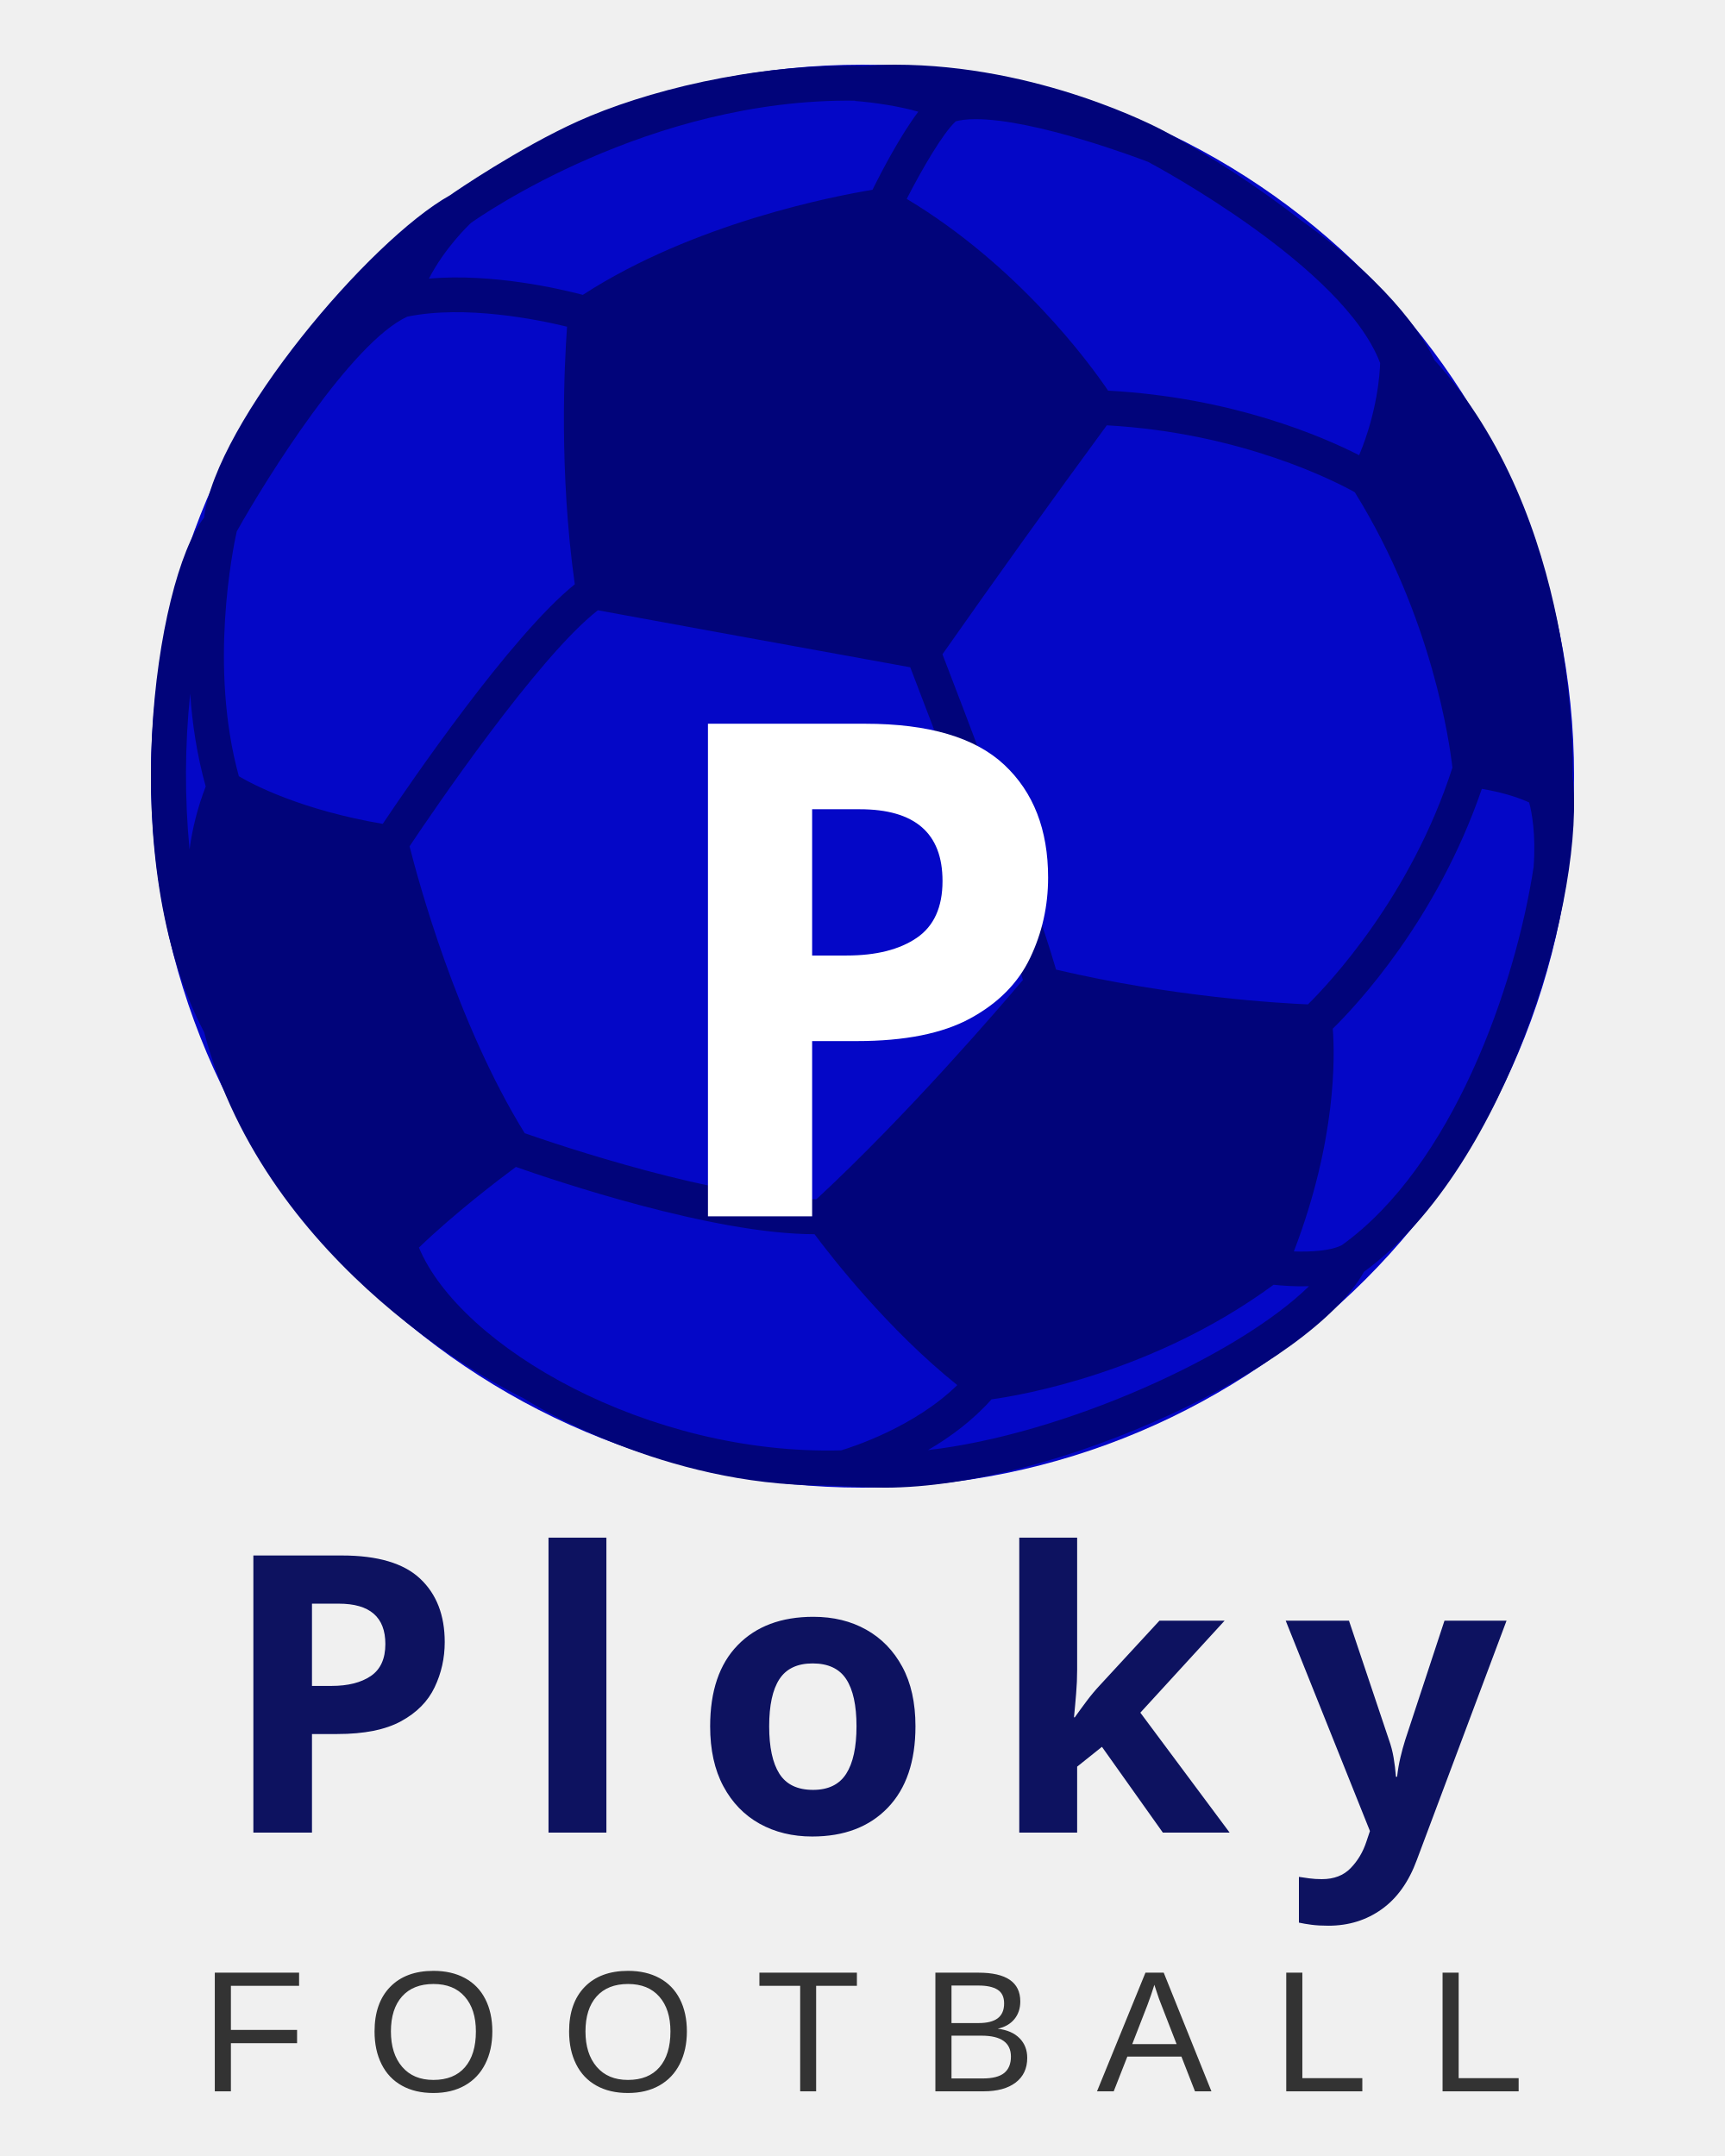
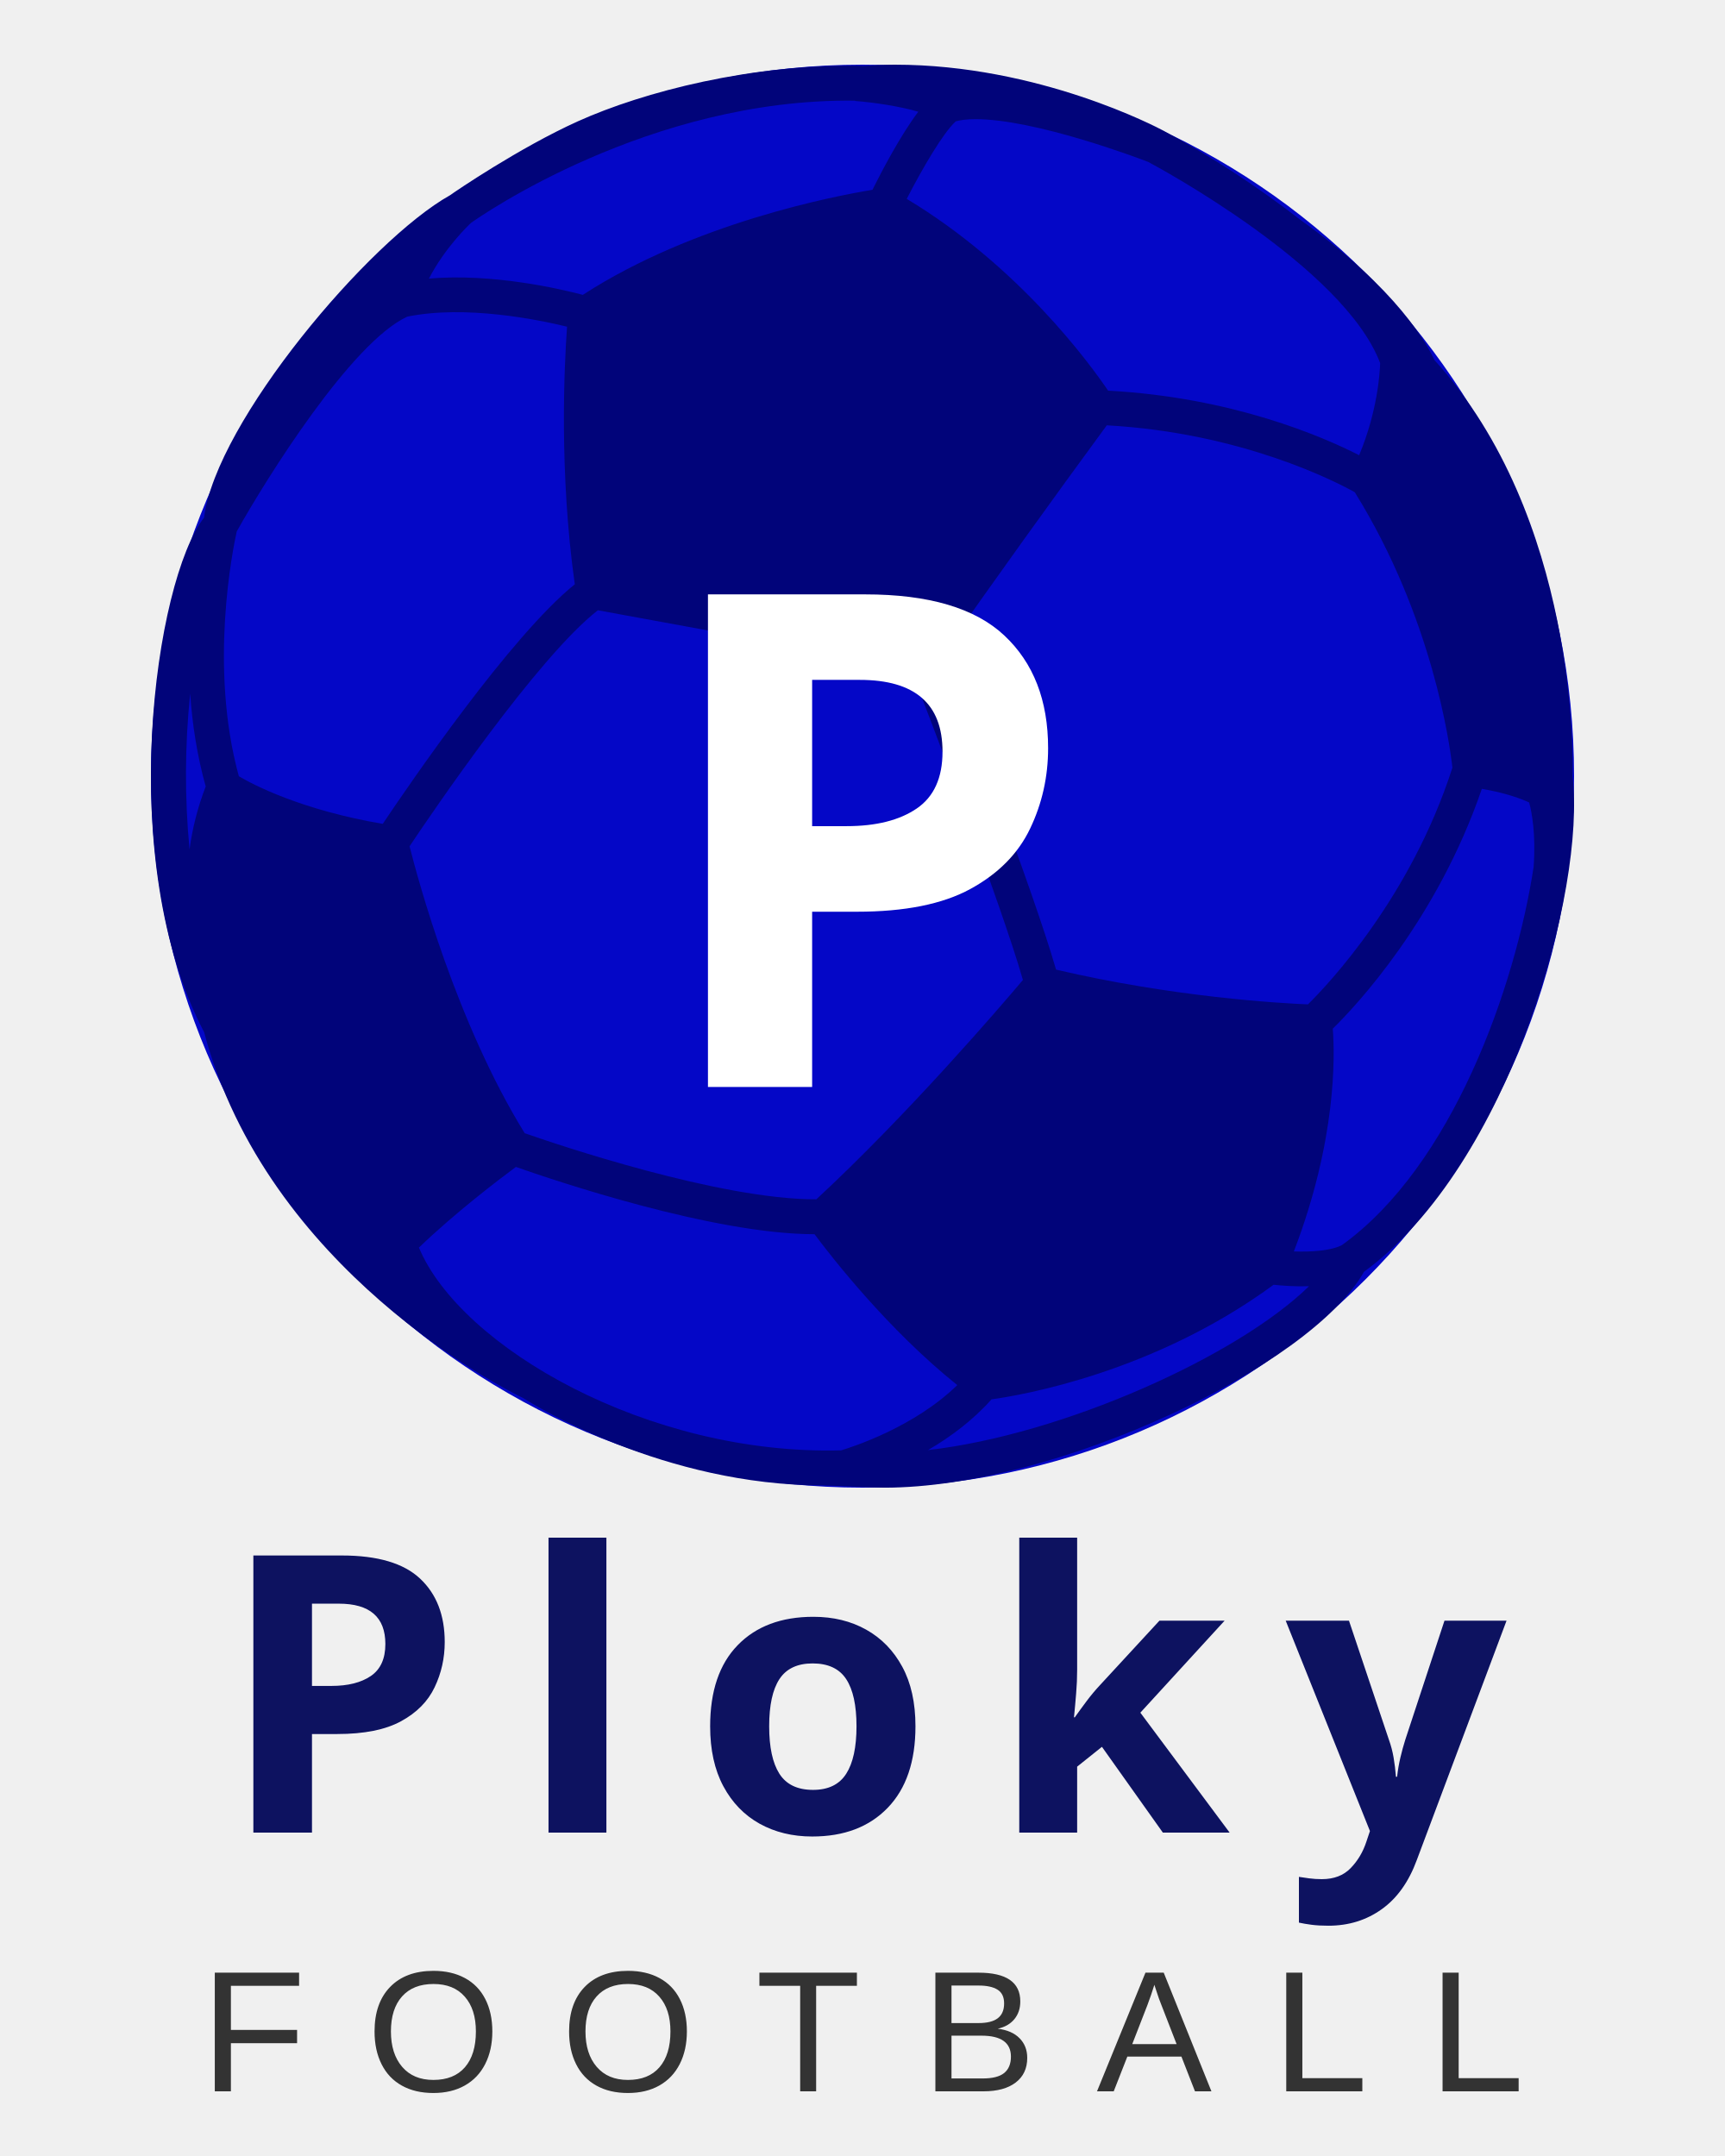
<svg xmlns="http://www.w3.org/2000/svg" viewBox="0 0 400 500">
  <defs>
    <clipPath id="ball-clip">
      <circle cx="200" cy="180" r="185" />
    </clipPath>
  </defs>
  <circle cx="200" cy="180" r="165" fill="#0407C7" />
  <g clip-path="url(#ball-clip)">
    <g transform="translate(200,180) scale(5.5) translate(-32,-32)">
      <path d="M61.934 31.992c.021-.713.209-10.904-5.822-17.538c-.268-.593-1.539-2.983-5.641-5.904a41.959 41.959 0 0 0-5.775-3.763l-.008-.004C44.432 4.646 39.43 2 33.359 2c-.461 0-.917.027-1.368.058V2.05c-4.629-.101-9.227 1.09-11.998 2.341c-2.458 1.11-5.187 2.971-5.384 3.115C11.205 9.41 4.75 17.051 4.239 21.1c-2.063 2.637-3.787 14.482.004 21.697c2.658 10.027 12.664 15.045 13.46 15.43c.484.309 5.937 3.68 12.636 3.68c.281 0 1.98.094 2.586.094c7.241 0 17.971-5.104 20.217-9.102c6.171-4.514 9.37-16.147 8.792-20.907M17.758 47.055c-2.869-4.641-4.504-10.705-4.854-12.098c.908-1.361 5.387-7.965 7.939-9.952c1.445.266 7.479 1.374 13.17 2.404c.715 1.853 3.852 10.029 4.75 13.185c-.99 1.174-4.879 5.702-8.708 9.248c-4.065.019-10.979-2.326-12.297-2.787M53.824 14.58c-.012.45-.119 2.05-.885 3.887c-1.521-.777-5.344-2.441-10.584-2.722c-.793-1.171-3.777-5.254-8.49-8.086c.645-1.262 1.543-2.801 2.068-3.27c.17-.048.434-.092.836-.092c2.527 0 6.893 1.655 7.273 1.802c.403.213 8.251 4.439 9.782 8.481M11.773 34.012c-3.423-.584-5.458-1.648-6.066-2.008c-1.273-4.617-.248-9.607-.09-10.322c1.256-2.246 4.832-7.971 7.191-9.058c2.445-.499 5.494.121 6.736.424c-.117 1.615-.342 6.127.326 10.862c-2.706 2.178-6.989 8.447-8.097 10.102M31.685 3.53c.768.057 1.895.225 2.667.454c-.77 1.024-1.559 2.542-1.932 3.292c-1.57.257-7.533 1.397-12.211 4.43c-.943-.25-3.791-.917-6.488-.687c.668-1.293 1.666-2.249 1.773-2.347c.371-.266 7.513-5.263 16.191-5.155v.013m19.096 38.093c-1.17-.048-5.678-.305-10.621-1.466c-.947-3.302-4.074-11.444-4.789-13.296a556.586 556.586 0 0 1 6.928-9.654c5.688.312 9.682 2.387 10.455 2.82c3.295 5.299 4.018 10.711 4.117 11.615c-1.75 5.446-5.211 9.113-6.09 9.981M3.655 28.519c.084 1.266.287 2.599.654 3.917a11.738 11.738 0 0 0-.682 2.651a33.039 33.039 0 0 1 .028-6.568m9.644 23.359c1.508-1.453 3.367-2.867 4.088-3.401c1.63.574 8.324 2.837 12.591 2.837c.727.975 3.104 4.028 6.018 6.362c-1.814 1.775-4.434 2.613-4.897 2.752c-8.127.218-16.042-4.35-17.8-8.55m21.463 8.538c.922-.537 1.883-1.244 2.678-2.139c1.297-.179 6.863-1.137 11.893-4.832c.332.036.879.08 1.49.063c-3.018 2.957-10.382 6.26-16.061 6.908m15.424-8.376c1.807-4.708 1.73-8.258 1.641-9.392c.992-.972 4.396-4.599 6.285-10.113c1.018.17 1.68.429 1.994.574c.109.4.291 1.324.188 2.725c-.77 5.043-3.428 12.6-8.084 15.941c-.468.239-1.292.291-2.024.265" fill="#01047A" />
    </g>
  </g>
-   <text x="200" y="220" font-family="Arial Black, sans-serif" font-size="160" font-weight="900" fill="#FFFFFF" text-anchor="middle" dominant-baseline="central">P</text>
+   <text x="200" y="190" font-family="Arial Black, sans-serif" font-size="160" font-weight="900" fill="#FFFFFF" text-anchor="middle" dominant-baseline="central">P</text>
  <text x="200" y="425" font-family="Arial Black, sans-serif" font-size="90" font-weight="900" letter-spacing="13" fill="#0D1260" text-anchor="middle">Ploky</text>
  <text x="200" y="485" font-family="Arial, sans-serif" font-size="40" font-weight="400" fill="#333333" text-anchor="middle" letter-spacing="14">FOOTBALL</text>
</svg>
